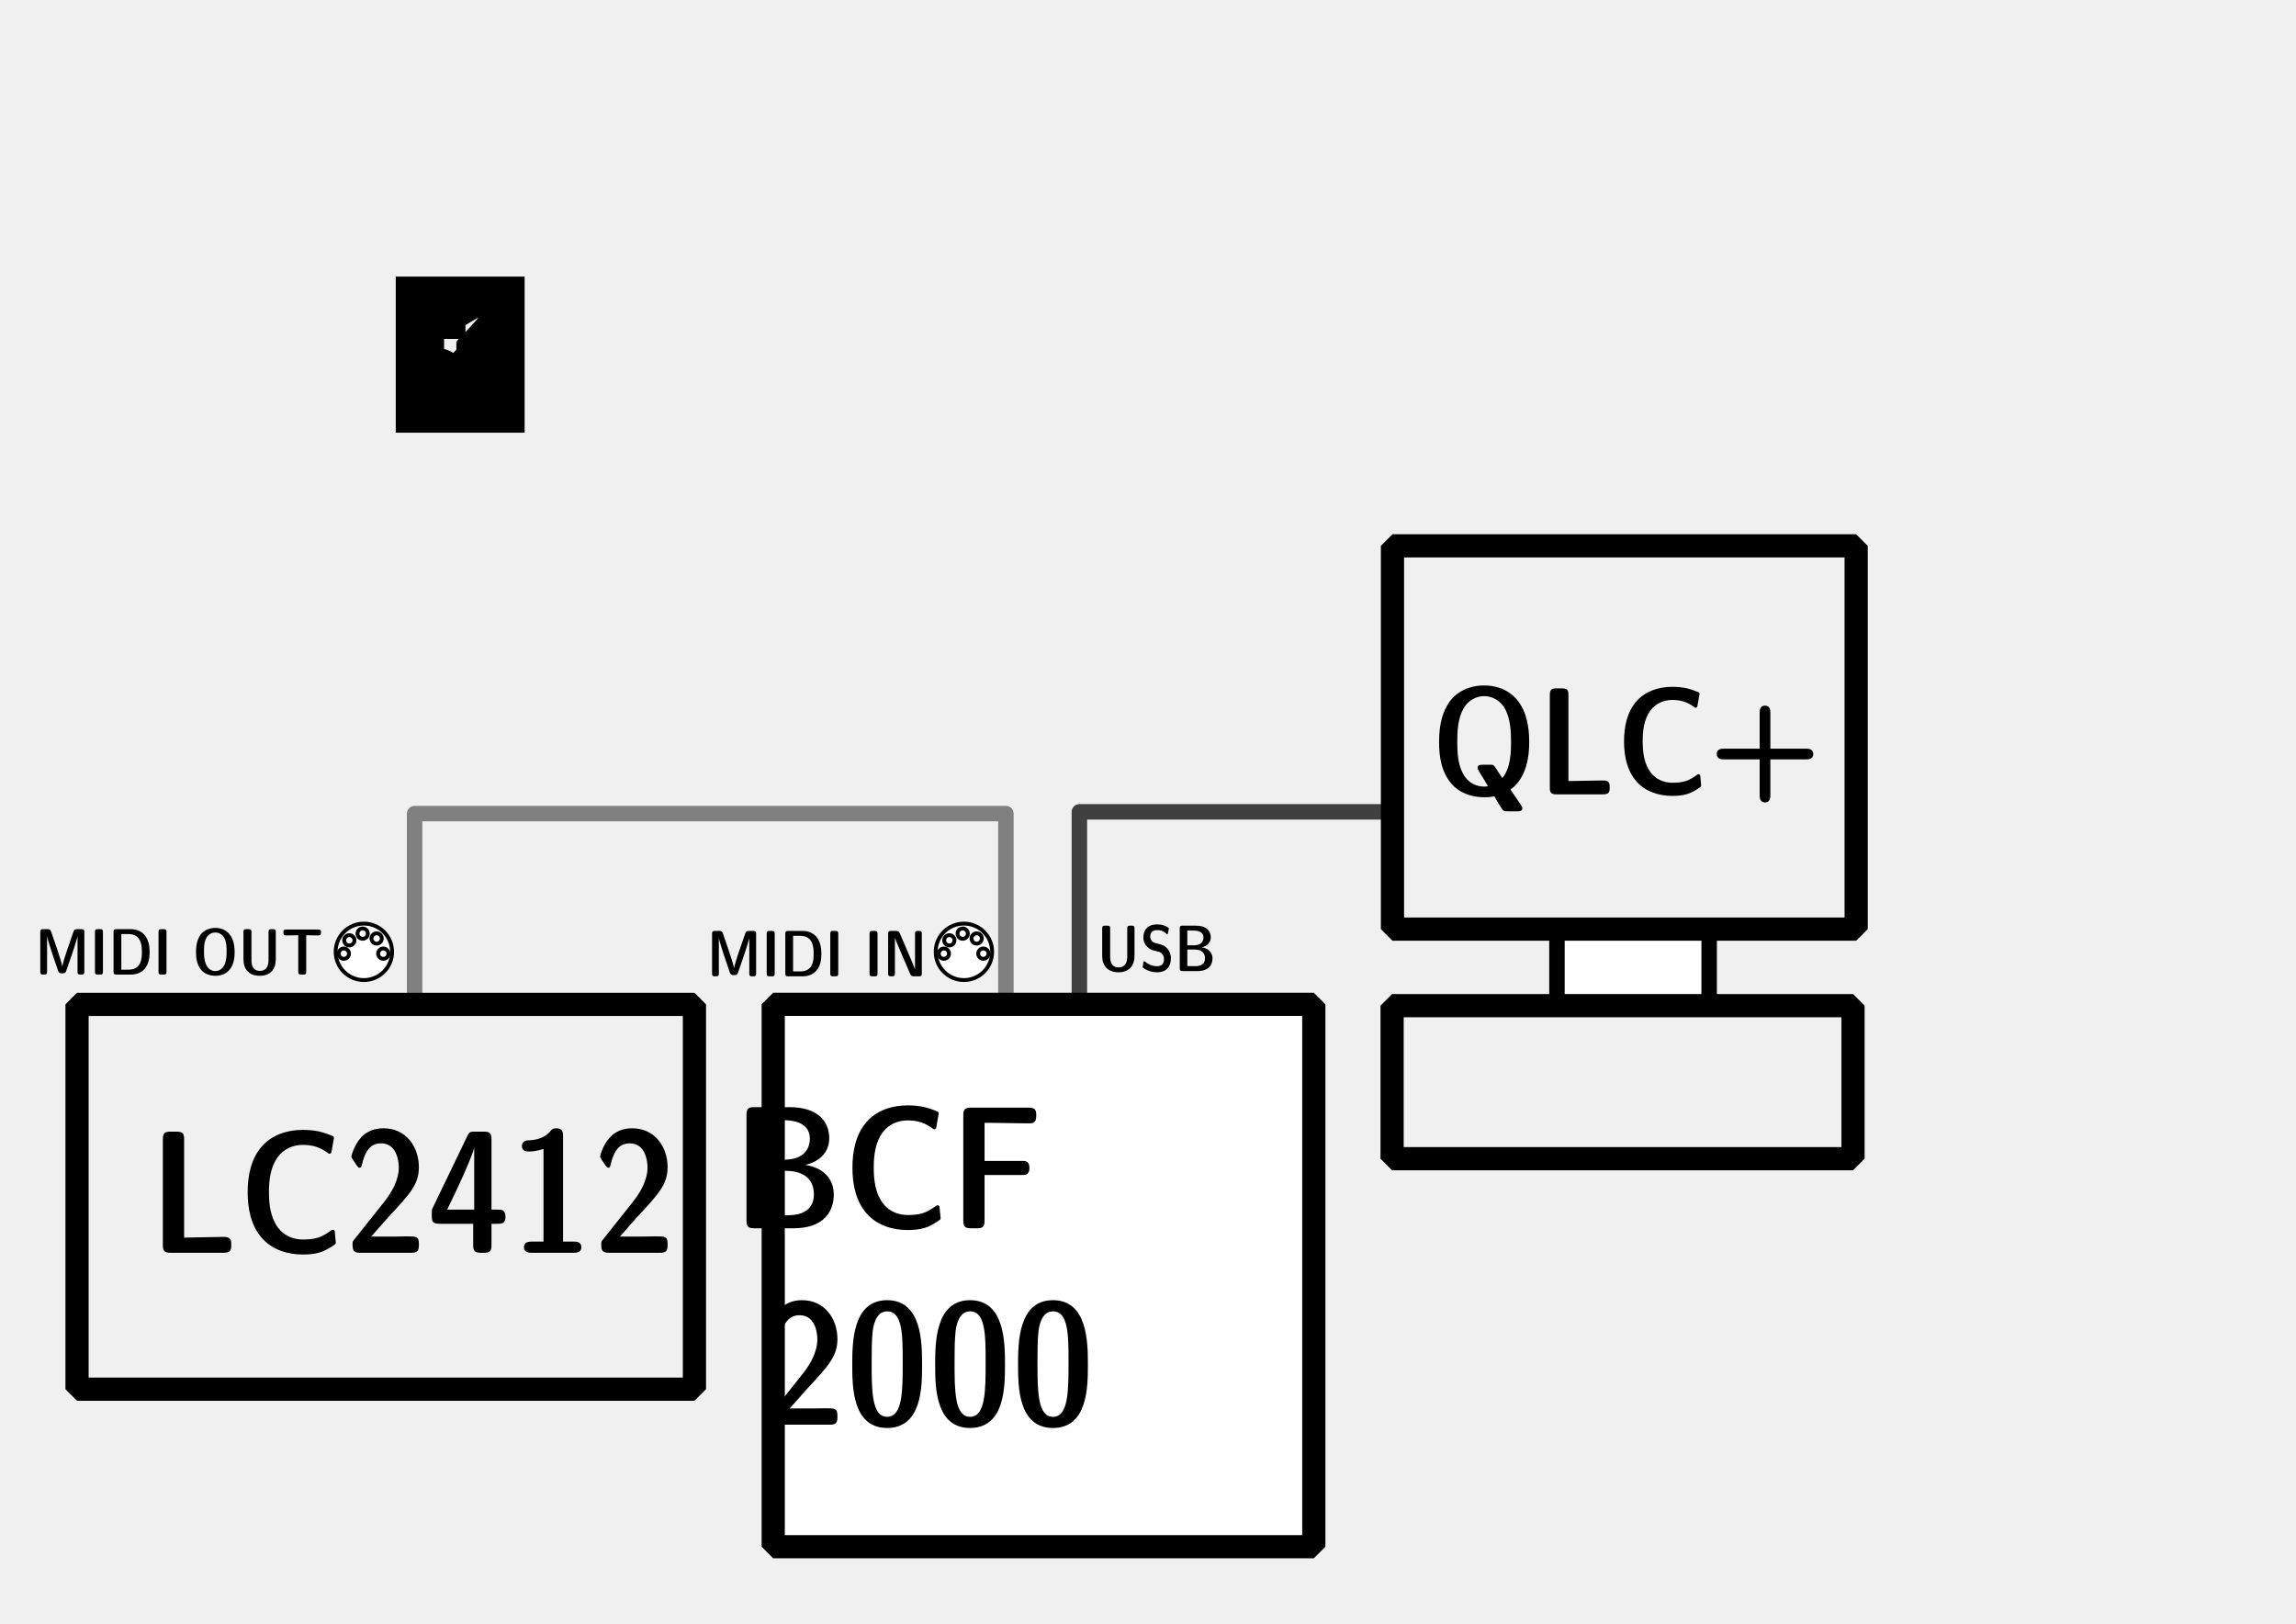
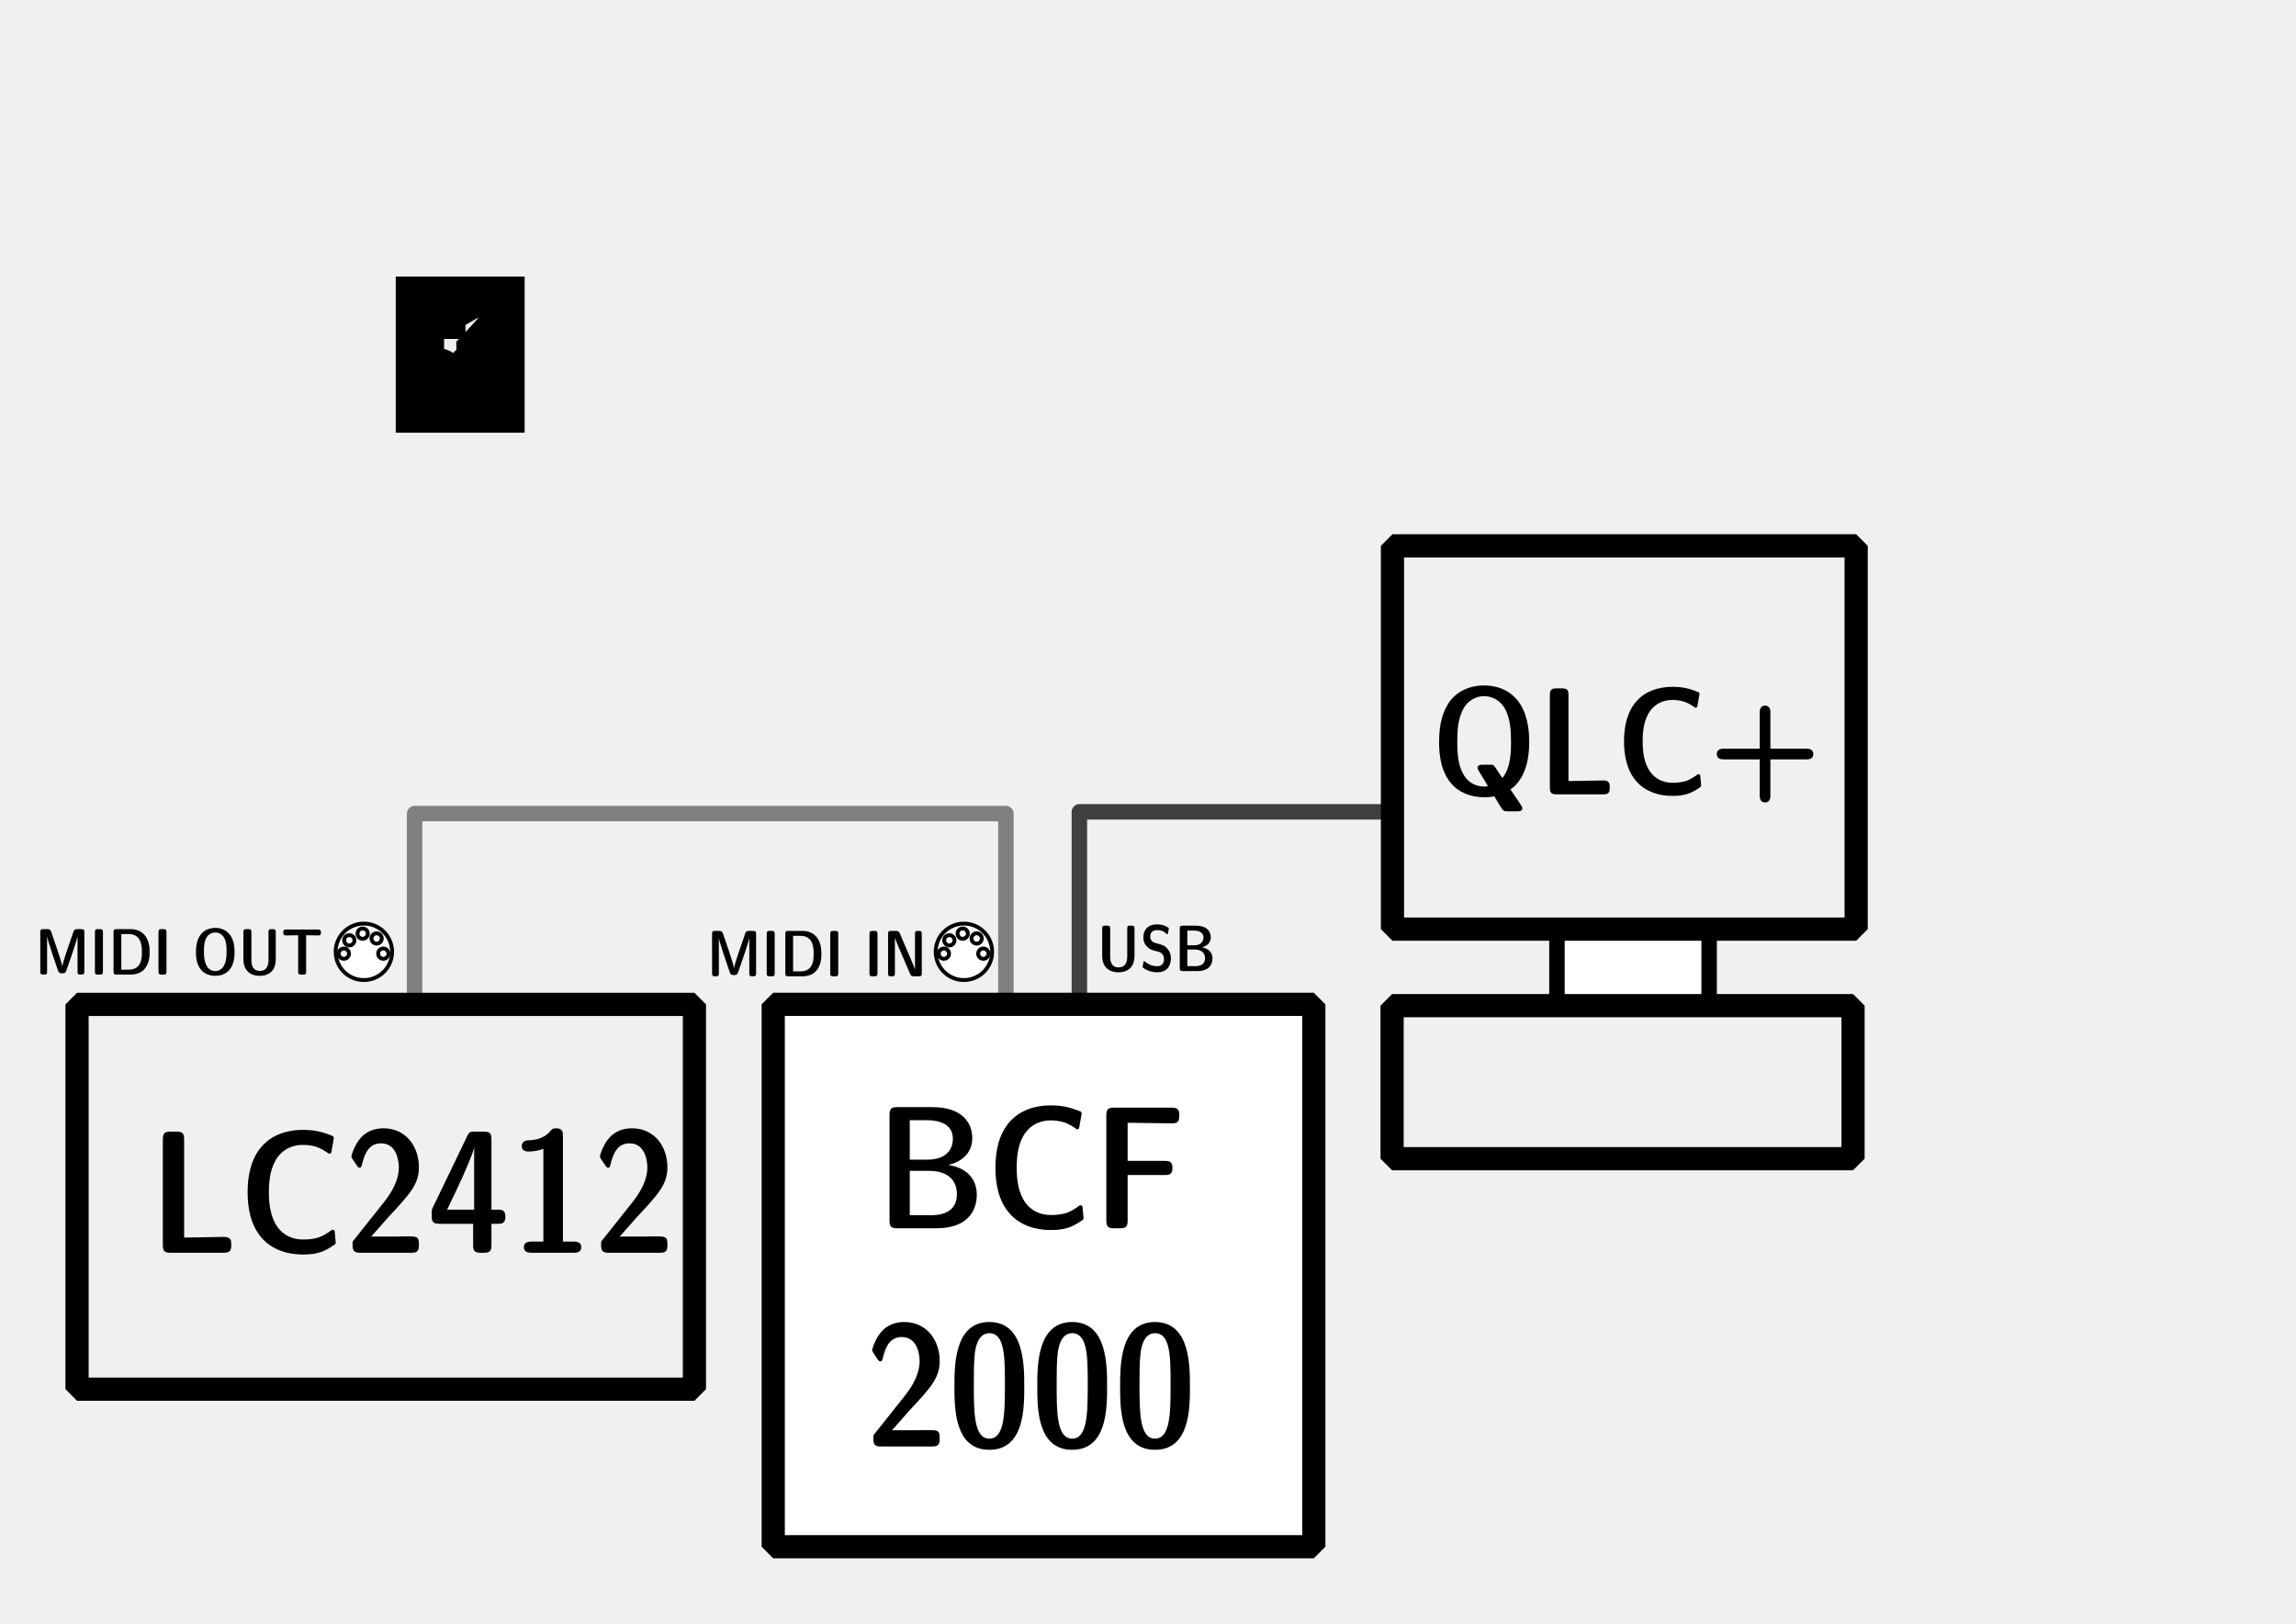
<svg xmlns="http://www.w3.org/2000/svg" width="297mm" height="210mm" viewBox="0 0 1052.362 744.094" id="svg2" version="1.1">
  <defs id="defs4" />
  <g id="layer1" transform="translate(0,-308.2677)">
    <rect style="opacity:1;fill:#ffffff;fill-opacity:1;stroke:#000000;stroke-width:7.087;stroke-linecap:round;stroke-linejoin:round;stroke-miterlimit:4;stroke-dasharray:none;stroke-dashoffset:0;stroke-opacity:1" id="rect4232" width="69.759" height="35.28" x="713.625" y="733.235" />
    <path style="fill:none;fill-rule:evenodd;stroke:#404040;stroke-width:7.087;stroke-linecap:round;stroke-linejoin:round;stroke-opacity:1;stroke-miterlimit:4;stroke-dasharray:none;stroke-dashoffset:0" d="m 494.727,768.516 0,-88.201 142.725,0 0,0" id="path4196" />
    <path style="fill:none;fill-rule:evenodd;stroke:#808080;stroke-width:7.087;stroke-linecap:round;stroke-linejoin:round;stroke-opacity:1;stroke-miterlimit:4;stroke-dasharray:none" d="m 190.033,768.516 0,-87.399 271.017,0 0,89.805 -0.802,-0.802" id="path4188" />
    <rect style="opacity:1;fill:none;fill-opacity:1;stroke:#000000;stroke-width:10.63;stroke-linecap:round;stroke-linejoin:bevel;stroke-miterlimit:4;stroke-dasharray:none;stroke-dashoffset:0;stroke-opacity:1" id="rect4136" width="282.976" height="176.334" x="35.314" y="768.55" />
    <rect style="opacity:1;fill:#ffffff;fill-opacity:1;stroke:#000000;stroke-width:10.63;stroke-linecap:round;stroke-linejoin:bevel;stroke-miterlimit:4;stroke-dasharray:none;stroke-dashoffset:0;stroke-opacity:1" id="rect4138" width="247.77" height="248.572" x="354.404" y="768.513" />
    <rect style="opacity:1;fill:none;fill-opacity:1;stroke:#000000;stroke-width:10.63;stroke-linecap:round;stroke-linejoin:bevel;stroke-miterlimit:4;stroke-dasharray:none;stroke-dashoffset:0;stroke-opacity:1" id="rect4140" width="211.27" height="70.149" x="638.059" y="769.123" />
    <rect style="opacity:1;fill:none;fill-opacity:1;stroke:#000000;stroke-width:10.63;stroke-linecap:round;stroke-linejoin:bevel;stroke-miterlimit:4;stroke-dasharray:none;stroke-dashoffset:0;stroke-opacity:1" id="rect4142" width="212.529" height="175.645" x="638.231" y="558.415" />
    <text xml:space="preserve" style="font-style:normal;font-weight:normal;font-size:72px;line-height:125%;font-family:Sans;letter-spacing:0px;word-spacing:0px;fill:#000000;fill-opacity:1;stroke:none;stroke-width:10.63;stroke-linecap:butt;stroke-linejoin:miter;stroke-opacity:1;stroke-miterlimit:4;stroke-dasharray:none" x="184.42" y="496.697" id="text4148">
      <tspan id="tspan4150" x="184.42" y="496.697" style="-inkscape-font-specification:FontAwesome;font-family:FontAwesome;font-weight:normal;font-style:normal;font-stretch:normal;font-variant:normal;stroke:#000000;stroke-width:10.63;stroke-miterlimit:4;stroke-dasharray:none"></tspan>
    </text>
    <flowRoot xml:space="preserve" id="flowRoot4152" style="fill:black;stroke:none;stroke-opacity:1;stroke-width:10.63;stroke-linejoin:miter;stroke-linecap:butt;fill-opacity:1;font-family:Sans;font-style:normal;font-weight:normal;font-size:72px;line-height:125%;letter-spacing:0px;word-spacing:0px;stroke-miterlimit:4;stroke-dasharray:none">
      <flowRegion id="flowRegion4154">
        <rect id="rect4156" width="194.042" height="99.426" x="117.868" y="136.31" style="stroke-width:10.63;stroke-miterlimit:4;stroke-dasharray:none" />
      </flowRegion>
      <flowPara id="flowPara4158" />
    </flowRoot>
-     <text xml:space="preserve" style="font-style:normal;font-weight:normal;font-size:72px;line-height:125%;font-family:Sans;letter-spacing:0px;word-spacing:0px;fill:#000000;fill-opacity:1;stroke:none;stroke-width:1px;stroke-linecap:butt;stroke-linejoin:miter;stroke-opacity:1" x="68.155" y="882.375" id="text4198">
-       <tspan id="tspan4200" x="68.155" y="882.375" style="font-style:normal;font-variant:normal;font-weight:600;font-stretch:normal;font-family:'Latin Modern Sans Demi Cond';-inkscape-font-specification:'Latin Modern Sans Demi Cond Semi-Bold';font-size:80px">LC2412</tspan>
-     </text>
-     <text id="text4202" y="871.149" x="472.476" style="font-style:normal;font-weight:normal;font-size:72px;line-height:125%;font-family:Sans;text-align:center;letter-spacing:0px;word-spacing:0px;text-anchor:middle;fill:#000000;fill-opacity:1;stroke:none;stroke-width:1px;stroke-linecap:butt;stroke-linejoin:miter;stroke-opacity:1" xml:space="preserve">
-       <tspan style="font-style:normal;font-variant:normal;font-weight:600;font-stretch:normal;font-family:'Latin Modern Sans Demi Cond';-inkscape-font-specification:'Latin Modern Sans Demi Cond Semi-Bold';text-align:center;text-anchor:middle;font-size:80px" y="871.149" x="472.476" id="tspan4204">BCF</tspan>
-       <tspan style="font-style:normal;font-variant:normal;font-weight:600;font-stretch:normal;font-family:'Latin Modern Sans Demi Cond';-inkscape-font-specification:'Latin Modern Sans Demi Cond Semi-Bold';text-align:center;text-anchor:middle;font-size:80px" y="961.149" x="472.476" id="tspan4206">2000</tspan>
-     </text>
-     <text xml:space="preserve" style="font-style:normal;font-weight:normal;font-size:72px;line-height:125%;font-family:Sans;letter-spacing:0px;word-spacing:0px;fill:#000000;fill-opacity:1;stroke:none;stroke-width:1px;stroke-linecap:butt;stroke-linejoin:miter;stroke-opacity:1" x="655.894" y="672.297" id="text4208">
-       <tspan id="tspan4210" x="655.894" y="672.297" style="font-style:normal;font-variant:normal;font-weight:600;font-stretch:normal;font-family:'Latin Modern Sans Demi Cond';-inkscape-font-specification:'Latin Modern Sans Demi Cond Semi-Bold';font-size:70px">QLC+</tspan>
-     </text>
-     <text xml:space="preserve" style="font-style:normal;font-weight:normal;font-size:72px;line-height:125%;font-family:Sans;letter-spacing:0px;word-spacing:0px;fill:#000000;fill-opacity:1;stroke:none;stroke-width:1px;stroke-linecap:butt;stroke-linejoin:miter;stroke-opacity:1" x="16.037" y="754.885" id="text4212">
-       <tspan id="tspan4214" x="16.037" y="754.885" style="font-style:normal;font-variant:normal;font-weight:600;font-stretch:normal;font-size:30px;font-family:'Latin Modern Sans Demi Cond';-inkscape-font-specification:'Latin Modern Sans Demi Cond Semi-Bold'">MIDI OUT</tspan>
-     </text>
+     <g style="font-style:normal;font-weight:normal;font-size:72px;line-height:125%;font-family:Sans;letter-spacing:0px;word-spacing:0px;fill:#000000;fill-opacity:1;stroke:none;stroke-width:1px;stroke-linecap:butt;stroke-linejoin:miter;stroke-opacity:1" id="text4198">
+       <path d="m 105.995,878.775 c 0,-1.84 0,-3.68 -3.36,-3.68 l -18.24,0.32 0,-45.04 c 0,-2.48 -0.48,-3.52 -3.52,-3.52 l -2.64,0 c -2.8,0 -3.6,0.72 -3.6,3.6 l 0,48.32 c 0,2.8 0.72,3.6 3.6,3.6 l 24.24,0 c 3.2,0 3.52,-1.2 3.52,-3.6 z" style="font-style:normal;font-variant:normal;font-weight:600;font-stretch:normal;font-size:80px;font-family:'Latin Modern Sans Demi Cond';-inkscape-font-specification:'Latin Modern Sans Demi Cond Semi-Bold'" id="path4303" />
+       <path d="m 153.889,877.735 -0.48,-5.12 c -0.08,-0.4 -0.4,-0.8 -0.88,-0.8 0,0 -0.4,0.08 -0.56,0.16 -1.92,1.44 -3.92,2.72 -6.16,3.44 -2.32,0.72 -4.72,0.88 -7.12,0.88 -4.48,0 -8.72,-1.92 -11.36,-5.52 -3.36,-4.64 -4.08,-10.48 -4.08,-16.16 0,-5.76 0.72,-11.6 4.08,-16.16 2.64,-3.6 6.88,-5.52 11.36,-5.52 2.16,0 4.24,0.24 6.24,0.88 2,0.64 3.84,1.76 5.52,2.96 0.16,0.16 0.32,0.24 0.56,0.24 0.4,0 0.8,-0.32 0.88,-0.8 l 1.12,-6.32 c 0,-0.56 -0.24,-0.88 -0.56,-1.04 -2.16,-0.88 -4.4,-1.68 -6.72,-2.16 -2.32,-0.48 -4.64,-0.64 -7.04,-0.64 -7.04,0 -14,2.24 -18.64,7.52 -5.04,5.68 -6.56,13.44 -6.56,21.04 0,7.6 1.52,15.36 6.56,21.04 4.64,5.28 11.6,7.52 18.64,7.52 2.64,0 5.28,-0.16 7.84,-0.96 2.48,-0.72 4.8,-2.16 6.96,-3.68 0.24,-0.16 0.4,-0.4 0.4,-0.8 z" style="font-style:normal;font-variant:normal;font-weight:600;font-stretch:normal;font-size:80px;font-family:'Latin Modern Sans Demi Cond';-inkscape-font-specification:'Latin Modern Sans Demi Cond Semi-Bold'" id="path4305" />
+       <path d="m 192.003,878.855 0,-0.48 c 0,-3.52 -1.12,-3.52 -5.6,-3.52 l -4.96,0.08 -9.76,0 c -0.88,0 -1.04,0 -1.6,0.08 l 7.76,-8.8 c 10.08,-10.8 14.16,-15.2 14.16,-23.04 0,-9.36 -5.84,-17.84 -16.24,-17.84 -4.24,0 -7.68,1.44 -10.24,4.16 -3.28,3.6 -4.48,8.56 -4.48,8.8 0,0.48 1.2,2.16 2.56,4.16 0.56,0.72 0.72,0.96 1.2,0.96 0.72,0 0.8,-0.4 1.12,-1.52 1.12,-4.72 3.04,-9.68 8.72,-9.68 7.92,0 8.16,9.76 8.16,11.04 0,5.76 -3.12,11.28 -6.8,15.92 l -13.68,17.2 c -0.72,0.8 -0.72,0.96 -0.72,2.4 0,2.8 0.72,3.6 3.6,3.6 l 23.28,0 c 2.8,0 3.52,-0.8 3.52,-3.52 z" style="font-style:normal;font-variant:normal;font-weight:600;font-stretch:normal;font-size:80px;font-family:'Latin Modern Sans Demi Cond';-inkscape-font-specification:'Latin Modern Sans Demi Cond Semi-Bold'" id="path4307" />
+       <path d="m 231.651,865.895 c 0,-3.28 -1.84,-3.28 -3.52,-3.28 l -2.88,0 0,-32.24 c 0,-2.72 -0.72,-3.52 -3.52,-3.52 l -4.16,0 c -1.92,0 -2.48,0.08 -3.36,1.92 l -15.76,32.72 c -0.56,1.12 -0.56,1.28 -0.56,2.64 l 0,1.44 c 0,2.48 0.48,3.52 3.52,3.52 l 15.44,0 0,9.76 c 0,2.48 0.48,3.52 3.52,3.52 l 1.36,0 c 2.8,0 3.52,-0.8 3.52,-3.52 l 0,-9.76 2.88,0 c 1.6,0 3.52,0 3.52,-3.2 z m -14.32,-3.28 -12.4,0 c 1.28,-2.8 6.24,-12.64 9.92,-21.6 1.04,-2.48 2.4,-6 2.48,-6.96 l 0,28.56 z" style="font-style:normal;font-variant:normal;font-weight:600;font-stretch:normal;font-size:80px;font-family:'Latin Modern Sans Demi Cond';-inkscape-font-specification:'Latin Modern Sans Demi Cond Semi-Bold'" id="path4309" />
+       <path d="m 266.42,879.815 c 0,-2.56 -2.48,-2.56 -3.52,-2.56 l -4.88,0 0,-48.4 c 0,-1.44 0,-3.52 -3.04,-3.52 -1.68,0 -2.08,0.48 -2.8,1.36 -3.36,4 -8.56,4.08 -10.24,4.16 -2.24,0.08 -2.8,1.68 -2.8,2.56 0,2.56 2.4,2.56 3.28,2.56 2.16,0 4.56,-0.48 6.64,-1.2 l 0,42.48 -5.36,0 c -1.04,0 -3.6,0 -3.6,2.56 0,2.56 2.56,2.56 3.6,2.56 l 19.2,0 c 1.04,0 3.52,0 3.52,-2.56 z" style="font-style:normal;font-variant:normal;font-weight:600;font-stretch:normal;font-size:80px;font-family:'Latin Modern Sans Demi Cond';-inkscape-font-specification:'Latin Modern Sans Demi Cond Semi-Bold'" id="path4311" />
+       <path d="m 305.909,878.855 0,-0.48 c 0,-3.52 -1.12,-3.52 -5.6,-3.52 l -4.96,0.08 -9.76,0 c -0.88,0 -1.04,0 -1.6,0.08 l 7.76,-8.8 c 10.08,-10.8 14.16,-15.2 14.16,-23.04 0,-9.36 -5.84,-17.84 -16.24,-17.84 -4.24,0 -7.68,1.44 -10.24,4.16 -3.28,3.6 -4.48,8.56 -4.48,8.8 0,0.48 1.2,2.16 2.56,4.16 0.56,0.72 0.72,0.96 1.2,0.96 0.72,0 0.8,-0.4 1.12,-1.52 1.12,-4.72 3.04,-9.68 8.72,-9.68 7.92,0 8.16,9.76 8.16,11.04 0,5.76 -3.12,11.28 -6.8,15.92 l -13.68,17.2 c -0.72,0.8 -0.72,0.96 -0.72,2.4 0,2.8 0.72,3.6 3.6,3.6 l 23.28,0 c 2.8,0 3.52,-0.8 3.52,-3.52 z" style="font-style:normal;font-variant:normal;font-weight:600;font-stretch:normal;font-size:80px;font-family:'Latin Modern Sans Demi Cond';-inkscape-font-specification:'Latin Modern Sans Demi Cond Semi-Bold'" id="path4313" />
+     </g>
+     <g style="font-style:normal;font-weight:normal;font-size:72px;line-height:125%;font-family:Sans;text-align:center;letter-spacing:0px;word-spacing:0px;text-anchor:middle;fill:#000000;fill-opacity:1;stroke:none;stroke-width:1px;stroke-linecap:butt;stroke-linejoin:miter;stroke-opacity:1" id="text4202">
+       <path d="m 447.706,855.789 c 0,-5.84 -3.04,-12 -13.04,-13.68 6.64,-1.52 10.96,-5.84 10.96,-12.24 0,-7.28 -4.8,-14.24 -18.32,-14.24 l -16,0 c -2.8,0 -3.6,0.72 -3.6,3.6 l 0,48.32 c 0,2.8 0.72,3.6 3.6,3.6 l 18,0 c 14,0 18.4,-7.92 18.4,-15.36 z m -10.96,-25.76 c 0,5.04 -3.04,9.68 -11.84,9.68 l -7.92,0 0,-18.08 7.92,0 c 1.76,0 11.84,0 11.84,8.4 z m 1.84,25.6 c 0,6.24 -4.24,9.52 -11.68,9.52 l -9.92,0 0,-20.32 8.64,0 c 2.24,0 12.96,0 12.96,10.8 z" style="font-style:normal;font-variant:normal;font-weight:600;font-stretch:normal;font-size:80px;font-family:'Latin Modern Sans Demi Cond';-inkscape-font-specification:'Latin Modern Sans Demi Cond Semi-Bold';text-align:center;text-anchor:middle" id="path4338" />
+       <path d="m 496.647,866.509 -0.48,-5.12 c -0.08,-0.4 -0.4,-0.8 -0.88,-0.8 0,0 -0.4,0.08 -0.56,0.16 -1.92,1.44 -3.92,2.72 -6.16,3.44 -2.32,0.72 -4.72,0.88 -7.12,0.88 -4.48,0 -8.72,-1.92 -11.36,-5.52 -3.36,-4.64 -4.08,-10.48 -4.08,-16.16 0,-5.76 0.72,-11.6 4.08,-16.16 2.64,-3.6 6.88,-5.52 11.36,-5.52 2.16,0 4.24,0.24 6.24,0.88 2,0.64 3.84,1.76 5.52,2.96 0.16,0.16 0.32,0.24 0.56,0.24 0.4,0 0.8,-0.32 0.88,-0.8 l 1.12,-6.32 c 0,-0.56 -0.24,-0.88 -0.56,-1.04 -2.16,-0.88 -4.4,-1.68 -6.72,-2.16 -2.32,-0.48 -4.64,-0.64 -7.04,-0.64 -7.04,0 -14,2.24 -18.64,7.52 -5.04,5.68 -6.56,13.44 -6.56,21.04 0,7.6 1.52,15.36 6.56,21.04 4.64,5.28 11.6,7.52 18.64,7.52 2.64,0 5.28,-0.16 7.84,-0.96 2.48,-0.72 4.8,-2.16 6.96,-3.68 0.24,-0.16 0.4,-0.4 0.4,-0.8 z" style="font-style:normal;font-variant:normal;font-weight:600;font-stretch:normal;font-size:80px;font-family:'Latin Modern Sans Demi Cond';-inkscape-font-specification:'Latin Modern Sans Demi Cond Semi-Bold';text-align:center;text-anchor:middle" id="path4340" />
+       <path d="m 540.521,819.469 c 0,-2.24 -0.24,-3.6 -3.52,-3.6 l -26.32,0 c -2.8,0 -3.6,0.72 -3.6,3.6 l 0,48.08 c 0,2.8 0.72,3.6 3.6,3.6 l 2.64,0 c 2.8,0 3.52,-0.8 3.52,-3.52 l 0,-20.88 17.04,0 c 1.6,0 3.52,0 3.52,-3.2 0,-3.28 -1.84,-3.28 -3.52,-3.28 l -17.04,0 0,-17.44 3.2,0 16.4,0.24 c 2.64,0 4.08,0 4.08,-3.6 z" style="font-style:normal;font-variant:normal;font-weight:600;font-stretch:normal;font-size:80px;font-family:'Latin Modern Sans Demi Cond';-inkscape-font-specification:'Latin Modern Sans Demi Cond Semi-Bold';text-align:center;text-anchor:middle" id="path4342" />
+       <path d="m 430.699,967.629 0,-0.48 c 0,-3.52 -1.12,-3.52 -5.6,-3.52 l -4.96,0.08 -9.76,0 c -0.88,0 -1.04,0 -1.6,0.08 l 7.76,-8.8 c 10.08,-10.8 14.16,-15.2 14.16,-23.04 0,-9.36 -5.84,-17.84 -16.24,-17.84 -4.24,0 -7.68,1.44 -10.24,4.16 -3.28,3.6 -4.48,8.56 -4.48,8.8 0,0.48 1.2,2.16 2.56,4.16 0.56,0.72 0.72,0.96 1.2,0.96 0.72,0 0.8,-0.4 1.12,-1.52 1.12,-4.72 3.04,-9.68 8.72,-9.68 7.92,0 8.16,9.76 8.16,11.04 0,5.76 -3.12,11.28 -6.8,15.92 l -13.68,17.2 c -0.72,0.8 -0.72,0.96 -0.72,2.4 0,2.8 0.72,3.6 3.6,3.6 l 23.28,0 c 2.8,0 3.52,-0.8 3.52,-3.52 z" style="font-style:normal;font-variant:normal;font-weight:600;font-stretch:normal;font-size:80px;font-family:'Latin Modern Sans Demi Cond';-inkscape-font-specification:'Latin Modern Sans Demi Cond Semi-Bold';text-align:center;text-anchor:middle" id="path4344" />
+       <path d="m 469.467,943.709 c 0,-9.84 0,-29.6 -16,-29.6 -16,0 -16,19.76 -16,29.6 0,9.84 0,28.96 16,28.96 16,0 16,-19.12 16,-28.96 z m -8.88,-1.12 c 0,12.8 0,24.96 -7.12,24.96 -7.12,0 -7.12,-12.16 -7.12,-24.96 0,-4.88 0,-10 0.48,-14.24 0.24,-1.76 1.12,-9.12 6.64,-9.12 7.12,0 7.12,11.04 7.12,23.36 z" style="font-style:normal;font-variant:normal;font-weight:600;font-stretch:normal;font-size:80px;font-family:'Latin Modern Sans Demi Cond';-inkscape-font-specification:'Latin Modern Sans Demi Cond Semi-Bold';text-align:center;text-anchor:middle" id="path4346" />
+       <path d="m 507.436,943.709 c 0,-9.84 0,-29.6 -16,-29.6 -16,0 -16,19.76 -16,29.6 0,9.84 0,28.96 16,28.96 16,0 16,-19.12 16,-28.96 z m -8.88,-1.12 c 0,12.8 0,24.96 -7.12,24.96 -7.12,0 -7.12,-12.16 -7.12,-24.96 0,-4.88 0,-10 0.48,-14.24 0.24,-1.76 1.12,-9.12 6.64,-9.12 7.12,0 7.12,11.04 7.12,23.36 z" style="font-style:normal;font-variant:normal;font-weight:600;font-stretch:normal;font-size:80px;font-family:'Latin Modern Sans Demi Cond';-inkscape-font-specification:'Latin Modern Sans Demi Cond Semi-Bold';text-align:center;text-anchor:middle" id="path4348" />
+       <path d="m 545.405,943.709 c 0,-9.84 0,-29.6 -16,-29.6 -16,0 -16,19.76 -16,29.6 0,9.84 0,28.96 16,28.96 16,0 16,-19.12 16,-28.96 z m -8.88,-1.12 c 0,12.8 0,24.96 -7.12,24.96 -7.12,0 -7.12,-12.16 -7.12,-24.96 0,-4.88 0,-10 0.48,-14.24 0.24,-1.76 1.12,-9.12 6.64,-9.12 7.12,0 7.12,11.04 7.12,23.36 z" style="font-style:normal;font-variant:normal;font-weight:600;font-stretch:normal;font-size:80px;font-family:'Latin Modern Sans Demi Cond';-inkscape-font-specification:'Latin Modern Sans Demi Cond Semi-Bold';text-align:center;text-anchor:middle" id="path4350" />
+     </g>
+     <g style="font-style:normal;font-weight:normal;font-size:72px;line-height:125%;font-family:Sans;letter-spacing:0px;word-spacing:0px;fill:#000000;fill-opacity:1;stroke:none;stroke-width:1px;stroke-linecap:butt;stroke-linejoin:miter;stroke-opacity:1" id="text4208">
+       <path d="m 700.904,648.357 c 0,-3.01 -0.14,-11.06 -3.99,-17.22 -4.83,-7.7 -12.53,-8.75 -16.66,-8.75 -6.65,0 -12.6,2.73 -16.03,7.7 -2.59,3.85 -4.62,9.03 -4.62,18.27 0,6.09 0.84,13.51 5.74,19.18 3.15,3.64 8.47,6.09 14.91,6.09 1.96,0 2.38,0 4.69,-0.42 l 2.52,4.27 c 1.61,2.52 1.61,2.59 3.78,2.59 l 4.2,0 c 0.98,0 2.31,0 2.31,-1.47 0,-0.28 0,-0.42 -0.98,-1.96 l -4.48,-6.58 c 2.45,-1.61 4.83,-4.41 6.51,-8.68 1.96,-4.97 2.1,-10.57 2.1,-13.02 z m -8.33,-0.07 c 0,3.78 0,11.9 -3.99,16.52 l -3.5,-5.25 c -0.63,-0.84 -0.84,-0.84 -2.24,-0.84 l -3.22,0 c -0.98,0 -2.38,0 -2.38,1.47 0,0.42 0.7,1.68 1.19,2.45 l 1.68,2.73 1.82,3.08 c 0,0.28 -1.68,0.28 -1.68,0.28 -3.01,0 -7.56,-1.19 -10.15,-6.86 -1.96,-4.2 -2.17,-9.1 -2.17,-13.58 0,-5.04 0.21,-10.78 3.01,-15.61 1.96,-3.29 5.46,-5.39 9.31,-5.39 3.99,0 7.84,2.24 9.87,6.37 2.1,4.48 2.45,9.31 2.45,14.63 z" style="font-style:normal;font-variant:normal;font-weight:600;font-stretch:normal;font-size:70px;font-family:'Latin Modern Sans Demi Cond';-inkscape-font-specification:'Latin Modern Sans Demi Cond Semi-Bold'" id="path4329" />
+       <path d="m 737.812,669.147 c 0,-1.61 0,-3.22 -2.94,-3.22 l -15.96,0.28 0,-39.41 c 0,-2.17 -0.42,-3.08 -3.08,-3.08 l -2.31,0 c -2.45,0 -3.15,0.63 -3.15,3.15 l 0,42.28 c 0,2.45 0.63,3.15 3.15,3.15 l 21.21,0 c 2.8,0 3.08,-1.05 3.08,-3.15 z" style="font-style:normal;font-variant:normal;font-weight:600;font-stretch:normal;font-size:70px;font-family:'Latin Modern Sans Demi Cond';-inkscape-font-specification:'Latin Modern Sans Demi Cond Semi-Bold'" id="path4331" />
+       <path d="m 779.719,668.237 -0.42,-4.48 c -0.07,-0.35 -0.35,-0.7 -0.77,-0.7 0,0 -0.35,0.07 -0.49,0.14 -1.68,1.26 -3.43,2.38 -5.39,3.01 -2.03,0.63 -4.13,0.77 -6.23,0.77 -3.92,0 -7.63,-1.68 -9.94,-4.83 -2.94,-4.06 -3.57,-9.17 -3.57,-14.14 0,-5.04 0.63,-10.15 3.57,-14.14 2.31,-3.15 6.02,-4.83 9.94,-4.83 1.89,0 3.71,0.21 5.46,0.77 1.75,0.56 3.36,1.54 4.83,2.59 0.14,0.14 0.28,0.21 0.49,0.21 0.35,0 0.7,-0.28 0.77,-0.7 l 0.98,-5.53 c 0,-0.49 -0.21,-0.77 -0.49,-0.91 -1.89,-0.77 -3.85,-1.47 -5.88,-1.89 -2.03,-0.42 -4.06,-0.56 -6.16,-0.56 -6.16,0 -12.25,1.96 -16.31,6.58 -4.41,4.97 -5.74,11.76 -5.74,18.41 0,6.65 1.33,13.44 5.74,18.41 4.06,4.62 10.15,6.58 16.31,6.58 2.31,0 4.62,-0.14 6.86,-0.84 2.17,-0.63 4.2,-1.89 6.09,-3.22 0.21,-0.14 0.35,-0.35 0.35,-0.7 z" style="font-style:normal;font-variant:normal;font-weight:600;font-stretch:normal;font-size:70px;font-family:'Latin Modern Sans Demi Cond';-inkscape-font-specification:'Latin Modern Sans Demi Cond Semi-Bold'" id="path4333" />
+       <path d="m 831.129,653.817 c 0,-2.45 -2.45,-2.45 -3.29,-2.45 l -16.38,0 0,-16.45 c 0,-0.84 0,-3.29 -2.45,-3.29 -2.45,0 -2.45,2.45 -2.45,3.29 l 0,16.45 -16.38,0 c -0.84,0 -3.29,0 -3.29,2.45 0,2.45 2.45,2.45 3.29,2.45 l 16.38,0 0,16.45 c 0,0.84 0,3.29 2.45,3.29 2.45,0 2.45,-2.45 2.45,-3.29 l 0,-16.45 16.38,0 c 0.84,0 3.29,0 3.29,-2.45 z" style="font-style:normal;font-variant:normal;font-weight:600;font-stretch:normal;font-size:70px;font-family:'Latin Modern Sans Demi Cond';-inkscape-font-specification:'Latin Modern Sans Demi Cond Semi-Bold'" id="path4335" />
+     </g>
+     <g style="font-style:normal;font-weight:normal;font-size:72px;line-height:125%;font-family:Sans;letter-spacing:0px;word-spacing:0px;fill:#000000;fill-opacity:1;stroke:none;stroke-width:1px;stroke-linecap:butt;stroke-linejoin:miter;stroke-opacity:1" id="text4212">
+       <path d="m 38.657,753.565 0,-18.18 c 0,-0.93 -0.18,-1.32 -1.32,-1.32 l -1.92,0 c -1.35,0 -1.53,0.54 -1.77,1.26 l -2.91,8.43 -1.2,3.69 c -0.57,1.92 -0.9,3.03 -0.99,3.66 l -0.03,0 c -0.09,-0.69 -0.42,-1.89 -1.05,-3.9 l -1.32,-4.08 -2.7,-7.89 c -0.39,-1.17 -1.17,-1.17 -1.77,-1.17 l -1.86,0 c -1.05,0 -1.35,0.27 -1.35,1.35 l 0,18.12 c 0,1.05 0.27,1.35 1.35,1.35 l 0.45,0 c 1.05,0 1.32,-0.3 1.32,-1.32 l 0,-16.2 0.03,0 c 0.12,0.93 0.72,2.79 1.05,3.9 l 1.26,3.96 2.7,7.92 c 0.39,1.17 1.14,1.17 1.89,1.17 1.17,0 1.53,-0.18 1.89,-1.26 l 2.88,-8.34 c 0.12,-0.3 2.22,-6.81 2.25,-7.35 l 0,16.2 c 0,0.93 0.18,1.32 1.32,1.32 l 0.48,0 c 1.05,0 1.32,-0.3 1.32,-1.32 z" style="font-style:normal;font-variant:normal;font-weight:600;font-stretch:normal;font-size:30px;font-family:'Latin Modern Sans Demi Cond';-inkscape-font-specification:'Latin Modern Sans Demi Cond Semi-Bold'" id="path4288" />
+       <path d="m 47.175,753.565 0,-18.18 c 0,-0.93 -0.18,-1.32 -1.32,-1.32 l -0.99,0 c -1.05,0 -1.35,0.27 -1.35,1.35 l 0,18.12 c 0,1.05 0.27,1.35 1.35,1.35 l 0.99,0 c 1.05,0 1.32,-0.3 1.32,-1.32 z" style="font-style:normal;font-variant:normal;font-weight:600;font-stretch:normal;font-size:30px;font-family:'Latin Modern Sans Demi Cond';-inkscape-font-specification:'Latin Modern Sans Demi Cond Semi-Bold'" id="path4290" />
+       <path d="m 68.601,744.625 c 0,-3.12 -0.6,-5.46 -1.92,-7.35 -1.53,-2.22 -4.14,-3.21 -6.75,-3.21 l -6.54,0 c -1.05,0 -1.35,0.27 -1.35,1.35 l 0,18.12 c 0,1.05 0.27,1.35 1.35,1.35 l 6.57,0 c 2.1,0 4.62,-0.63 6.27,-2.55 1.86,-2.1 2.37,-4.89 2.37,-7.71 z m -3.57,0 c 0,2.4 0,8.01 -6.06,8.01 l -3.36,0 0,-16.32 3.33,0 c 6.09,0 6.09,5.88 6.09,8.31 z" style="font-style:normal;font-variant:normal;font-weight:600;font-stretch:normal;font-size:30px;font-family:'Latin Modern Sans Demi Cond';-inkscape-font-specification:'Latin Modern Sans Demi Cond Semi-Bold'" id="path4292" />
+       <path d="m 76.296,753.565 0,-18.18 c 0,-0.93 -0.18,-1.32 -1.32,-1.32 l -0.99,0 c -1.05,0 -1.35,0.27 -1.35,1.35 l 0,18.12 c 0,1.05 0.27,1.35 1.35,1.35 l 0.99,0 c 1.05,0 1.32,-0.3 1.32,-1.32 z" style="font-style:normal;font-variant:normal;font-weight:600;font-stretch:normal;font-size:30px;font-family:'Latin Modern Sans Demi Cond';-inkscape-font-specification:'Latin Modern Sans Demi Cond Semi-Bold'" id="path4294" />
+       <path d="m 107.514,744.625 c 0,-1.29 -0.06,-4.74 -1.71,-7.38 -2.07,-3.3 -5.37,-3.75 -7.14,-3.75 -2.85,0 -5.4,1.17 -6.87,3.3 -1.11,1.65 -1.98,3.87 -1.98,7.83 0,2.61 0.36,5.79 2.46,8.22 1.35,1.56 3.63,2.61 6.39,2.61 2.1,0 4.71,-0.63 6.48,-2.73 2.01,-2.37 2.37,-5.58 2.37,-8.1 z m -3.66,-0.48 c 0,1.89 -0.06,4.08 -0.9,6.06 -1.14,2.64 -3.18,3.09 -4.29,3.09 -1.14,0 -3.18,-0.48 -4.29,-3.12 -0.75,-1.77 -0.9,-3.63 -0.9,-6.03 0,-1.47 0,-4.14 1.11,-6.09 1.08,-1.95 2.82,-2.46 4.08,-2.46 0.93,0 2.97,0.3 4.17,2.61 0.99,1.92 1.02,4.23 1.02,5.94 z" style="font-style:normal;font-variant:normal;font-weight:600;font-stretch:normal;font-size:30px;font-family:'Latin Modern Sans Demi Cond';-inkscape-font-specification:'Latin Modern Sans Demi Cond Semi-Bold'" id="path4296" />
+       <path d="m 126.392,748.045 0,-12.66 c 0,-0.93 -0.18,-1.32 -1.32,-1.32 l -0.69,0 c -1.05,0 -1.32,0.3 -1.32,1.32 l 0,12.66 c 0,1.68 -0.21,5.16 -3.99,5.16 -3.63,0 -3.84,-3.42 -3.84,-5.13 l 0,-12.69 c 0,-0.93 -0.18,-1.32 -1.32,-1.32 l -0.99,0 c -1.05,0 -1.35,0.27 -1.35,1.35 l 0,12.63 c 0,4.2 2.43,7.41 7.47,7.41 5.07,0 7.35,-3.3 7.35,-7.41 z" style="font-style:normal;font-variant:normal;font-weight:600;font-stretch:normal;font-size:30px;font-family:'Latin Modern Sans Demi Cond';-inkscape-font-specification:'Latin Modern Sans Demi Cond Semi-Bold'" id="path4298" />
+       <path d="m 147.099,735.595 c 0,-0.84 -0.09,-1.35 -1.32,-1.35 l -14.58,0 c -1.05,0 -1.35,0.27 -1.35,1.35 0,1.17 0.36,1.35 1.41,1.35 l 5.4,-0.09 0,16.68 c 0,1.05 0.27,1.35 1.35,1.35 l 0.99,0 c 1.05,0 1.32,-0.3 1.32,-1.32 l 0,-16.71 5.4,0.09 c 1.05,0 1.38,-0.21 1.38,-1.35 z" style="font-style:normal;font-variant:normal;font-weight:600;font-stretch:normal;font-size:30px;font-family:'Latin Modern Sans Demi Cond';-inkscape-font-specification:'Latin Modern Sans Demi Cond Semi-Bold'" id="path4300" />
+     </g>
    <text id="text4216" y="753.281" x="502.745" style="font-style:normal;font-weight:normal;font-size:72px;line-height:125%;font-family:Sans;letter-spacing:0px;word-spacing:0px;fill:#000000;fill-opacity:1;stroke:none;stroke-width:1px;stroke-linecap:butt;stroke-linejoin:miter;stroke-opacity:1" xml:space="preserve">
      <tspan style="font-style:normal;font-variant:normal;font-weight:600;font-stretch:normal;font-size:30px;font-family:'Latin Modern Sans Demi Cond';-inkscape-font-specification:'Latin Modern Sans Demi Cond Semi-Bold'" y="753.281" x="502.745" id="tspan4220">USB</tspan>
    </text>
-     <text id="text4224" y="755.687" x="323.938" style="font-style:normal;font-weight:normal;font-size:72px;line-height:125%;font-family:Sans;letter-spacing:0px;word-spacing:0px;fill:#000000;fill-opacity:1;stroke:none;stroke-width:1px;stroke-linecap:butt;stroke-linejoin:miter;stroke-opacity:1" xml:space="preserve">
-       <tspan style="font-style:normal;font-variant:normal;font-weight:600;font-stretch:normal;font-size:30px;font-family:'Latin Modern Sans Demi Cond';-inkscape-font-specification:'Latin Modern Sans Demi Cond Semi-Bold'" y="755.687" x="323.938" id="tspan4228">MIDI IN</tspan>
-     </text>
+     <g style="font-style:normal;font-weight:normal;font-size:72px;line-height:125%;font-family:Sans;letter-spacing:0px;word-spacing:0px;fill:#000000;fill-opacity:1;stroke:none;stroke-width:1px;stroke-linecap:butt;stroke-linejoin:miter;stroke-opacity:1" id="text4224">
+       <path d="m 346.558,754.367 0,-18.18 c 0,-0.93 -0.18,-1.32 -1.32,-1.32 l -1.92,0 c -1.35,0 -1.53,0.54 -1.77,1.26 l -2.91,8.43 -1.2,3.69 c -0.57,1.92 -0.9,3.03 -0.99,3.66 l -0.03,0 c -0.09,-0.69 -0.42,-1.89 -1.05,-3.9 l -1.32,-4.08 -2.7,-7.89 c -0.39,-1.17 -1.17,-1.17 -1.77,-1.17 l -1.86,0 c -1.05,0 -1.35,0.27 -1.35,1.35 l 0,18.12 c 0,1.05 0.27,1.35 1.35,1.35 l 0.45,0 c 1.05,0 1.32,-0.3 1.32,-1.32 l 0,-16.2 0.03,0 c 0.12,0.93 0.72,2.79 1.05,3.9 l 1.26,3.96 2.7,7.92 c 0.39,1.17 1.14,1.17 1.89,1.17 1.17,0 1.53,-0.18 1.89,-1.26 l 2.88,-8.34 c 0.12,-0.3 2.22,-6.81 2.25,-7.35 l 0,16.2 c 0,0.93 0.18,1.32 1.32,1.32 l 0.48,0 c 1.05,0 1.32,-0.3 1.32,-1.32 z" style="font-style:normal;font-variant:normal;font-weight:600;font-stretch:normal;font-size:30px;font-family:'Latin Modern Sans Demi Cond';-inkscape-font-specification:'Latin Modern Sans Demi Cond Semi-Bold'" id="path4316" />
+       <path d="m 355.076,754.367 0,-18.18 c 0,-0.93 -0.18,-1.32 -1.32,-1.32 l -0.99,0 c -1.05,0 -1.35,0.27 -1.35,1.35 l 0,18.12 c 0,1.05 0.27,1.35 1.35,1.35 l 0.99,0 c 1.05,0 1.32,-0.3 1.32,-1.32 z" style="font-style:normal;font-variant:normal;font-weight:600;font-stretch:normal;font-size:30px;font-family:'Latin Modern Sans Demi Cond';-inkscape-font-specification:'Latin Modern Sans Demi Cond Semi-Bold'" id="path4318" />
+       <path d="m 376.502,745.427 c 0,-3.12 -0.6,-5.46 -1.92,-7.35 -1.53,-2.22 -4.14,-3.21 -6.75,-3.21 l -6.54,0 c -1.05,0 -1.35,0.27 -1.35,1.35 l 0,18.12 c 0,1.05 0.27,1.35 1.35,1.35 l 6.57,0 c 2.1,0 4.62,-0.63 6.27,-2.55 1.86,-2.1 2.37,-4.89 2.37,-7.71 z m -3.57,0 c 0,2.4 0,8.01 -6.06,8.01 l -3.36,0 0,-16.32 3.33,0 c 6.09,0 6.09,5.88 6.09,8.31 z" style="font-style:normal;font-variant:normal;font-weight:600;font-stretch:normal;font-size:30px;font-family:'Latin Modern Sans Demi Cond';-inkscape-font-specification:'Latin Modern Sans Demi Cond Semi-Bold'" id="path4320" />
+       <path d="m 384.197,754.367 0,-18.18 c 0,-0.93 -0.18,-1.32 -1.32,-1.32 l -0.99,0 c -1.05,0 -1.35,0.27 -1.35,1.35 l 0,18.12 c 0,1.05 0.27,1.35 1.35,1.35 l 0.99,0 c 1.05,0 1.32,-0.3 1.32,-1.32 z" style="font-style:normal;font-variant:normal;font-weight:600;font-stretch:normal;font-size:30px;font-family:'Latin Modern Sans Demi Cond';-inkscape-font-specification:'Latin Modern Sans Demi Cond Semi-Bold'" id="path4322" />
+       <path d="m 402.185,754.367 0,-18.18 c 0,-0.93 -0.18,-1.32 -1.32,-1.32 l -0.99,0 c -1.05,0 -1.35,0.27 -1.35,1.35 l 0,18.12 c 0,1.05 0.27,1.35 1.35,1.35 l 0.99,0 c 1.05,0 1.32,-0.3 1.32,-1.32 z" style="font-style:normal;font-variant:normal;font-weight:600;font-stretch:normal;font-size:30px;font-family:'Latin Modern Sans Demi Cond';-inkscape-font-specification:'Latin Modern Sans Demi Cond Semi-Bold'" id="path4324" />
+       <path d="m 422.501,754.367 0,-18.18 c 0,-0.93 -0.18,-1.32 -1.32,-1.32 l -0.48,0 c -1.05,0 -1.32,0.3 -1.32,1.32 l 0,16.32 -0.03,0 c -0.36,-1.17 -0.6,-1.68 -1.23,-3.18 l -5.67,-13.26 c -0.42,-0.99 -0.84,-1.2 -1.89,-1.2 l -2.16,0 c -1.05,0 -1.35,0.27 -1.35,1.35 l 0,18.12 c 0,1.05 0.27,1.35 1.35,1.35 l 0.45,0 c 1.05,0 1.32,-0.3 1.32,-1.32 l 0,-16.32 0.03,0 c 0.36,1.17 0.6,1.68 1.23,3.18 l 5.67,13.26 c 0.42,0.99 0.84,1.2 1.89,1.2 l 2.19,0 c 1.05,0 1.32,-0.3 1.32,-1.32 z" style="font-style:normal;font-variant:normal;font-weight:600;font-stretch:normal;font-size:30px;font-family:'Latin Modern Sans Demi Cond';-inkscape-font-specification:'Latin Modern Sans Demi Cond Semi-Bold'" id="path4326" />
+     </g>
    <g id="g4246" transform="matrix(0.3469445,0,0,0.3469445,118.514,521.3653)" style="stroke-width:5.106;stroke-miterlimit:4;stroke-dasharray:none">
      <circle r="37.285" cy="643.03" cx="139.117" id="path4234" style="opacity:1;fill:#ffffff;fill-opacity:1;stroke:#000000;stroke-width:5.106;stroke-linecap:round;stroke-linejoin:round;stroke-miterlimit:4;stroke-dasharray:none;stroke-dashoffset:0;stroke-opacity:1" />
      <circle r="6.816" cy="645.435" cx="112.657" id="path4236" style="opacity:1;fill:#ffffff;fill-opacity:1;stroke:#000000;stroke-width:5.106;stroke-linecap:round;stroke-linejoin:round;stroke-miterlimit:4;stroke-dasharray:none;stroke-dashoffset:0;stroke-opacity:1" />
      <circle style="opacity:1;fill:#ffffff;fill-opacity:1;stroke:#000000;stroke-width:5.106;stroke-linecap:round;stroke-linejoin:round;stroke-miterlimit:4;stroke-dasharray:none;stroke-dashoffset:0;stroke-opacity:1" id="circle4238" cx="164.775" cy="645.436" r="6.816" />
      <circle r="6.816" cy="625.39" cx="155.955" id="circle4240" style="opacity:1;fill:#ffffff;fill-opacity:1;stroke:#000000;stroke-width:5.106;stroke-linecap:round;stroke-linejoin:round;stroke-miterlimit:4;stroke-dasharray:none;stroke-dashoffset:0;stroke-opacity:1" />
      <circle style="opacity:1;fill:#ffffff;fill-opacity:1;stroke:#000000;stroke-width:5.106;stroke-linecap:round;stroke-linejoin:round;stroke-miterlimit:4;stroke-dasharray:none;stroke-dashoffset:0;stroke-opacity:1" id="circle4242" cx="119.873" cy="627.795" r="6.816" />
      <circle r="6.816" cy="618.975" cx="137.513" id="circle4244" style="opacity:1;fill:#ffffff;fill-opacity:1;stroke:#000000;stroke-width:5.106;stroke-linecap:round;stroke-linejoin:round;stroke-miterlimit:4;stroke-dasharray:none;stroke-dashoffset:0;stroke-opacity:1" />
    </g>
    <g style="stroke-width:5.106;stroke-miterlimit:4;stroke-dasharray:none" transform="matrix(0.3469445,0,0,0.3469445,393.5403,521.3653)" id="g4254">
      <circle style="opacity:1;fill:#ffffff;fill-opacity:1;stroke:#000000;stroke-width:5.106;stroke-linecap:round;stroke-linejoin:round;stroke-miterlimit:4;stroke-dasharray:none;stroke-dashoffset:0;stroke-opacity:1" id="circle4256" cx="139.117" cy="643.03" r="37.285" />
      <circle style="opacity:1;fill:#ffffff;fill-opacity:1;stroke:#000000;stroke-width:5.106;stroke-linecap:round;stroke-linejoin:round;stroke-miterlimit:4;stroke-dasharray:none;stroke-dashoffset:0;stroke-opacity:1" id="circle4258" cx="112.657" cy="645.435" r="6.816" />
      <circle r="6.816" cy="645.436" cx="164.775" id="circle4260" style="opacity:1;fill:#ffffff;fill-opacity:1;stroke:#000000;stroke-width:5.106;stroke-linecap:round;stroke-linejoin:round;stroke-miterlimit:4;stroke-dasharray:none;stroke-dashoffset:0;stroke-opacity:1" />
      <circle style="opacity:1;fill:#ffffff;fill-opacity:1;stroke:#000000;stroke-width:5.106;stroke-linecap:round;stroke-linejoin:round;stroke-miterlimit:4;stroke-dasharray:none;stroke-dashoffset:0;stroke-opacity:1" id="circle4262" cx="155.955" cy="625.39" r="6.816" />
      <circle r="6.816" cy="627.795" cx="119.873" id="circle4264" style="opacity:1;fill:#ffffff;fill-opacity:1;stroke:#000000;stroke-width:5.106;stroke-linecap:round;stroke-linejoin:round;stroke-miterlimit:4;stroke-dasharray:none;stroke-dashoffset:0;stroke-opacity:1" />
      <circle style="opacity:1;fill:#ffffff;fill-opacity:1;stroke:#000000;stroke-width:5.106;stroke-linecap:round;stroke-linejoin:round;stroke-miterlimit:4;stroke-dasharray:none;stroke-dashoffset:0;stroke-opacity:1" id="circle4266" cx="137.513" cy="618.975" r="6.816" />
    </g>
  </g>
</svg>
